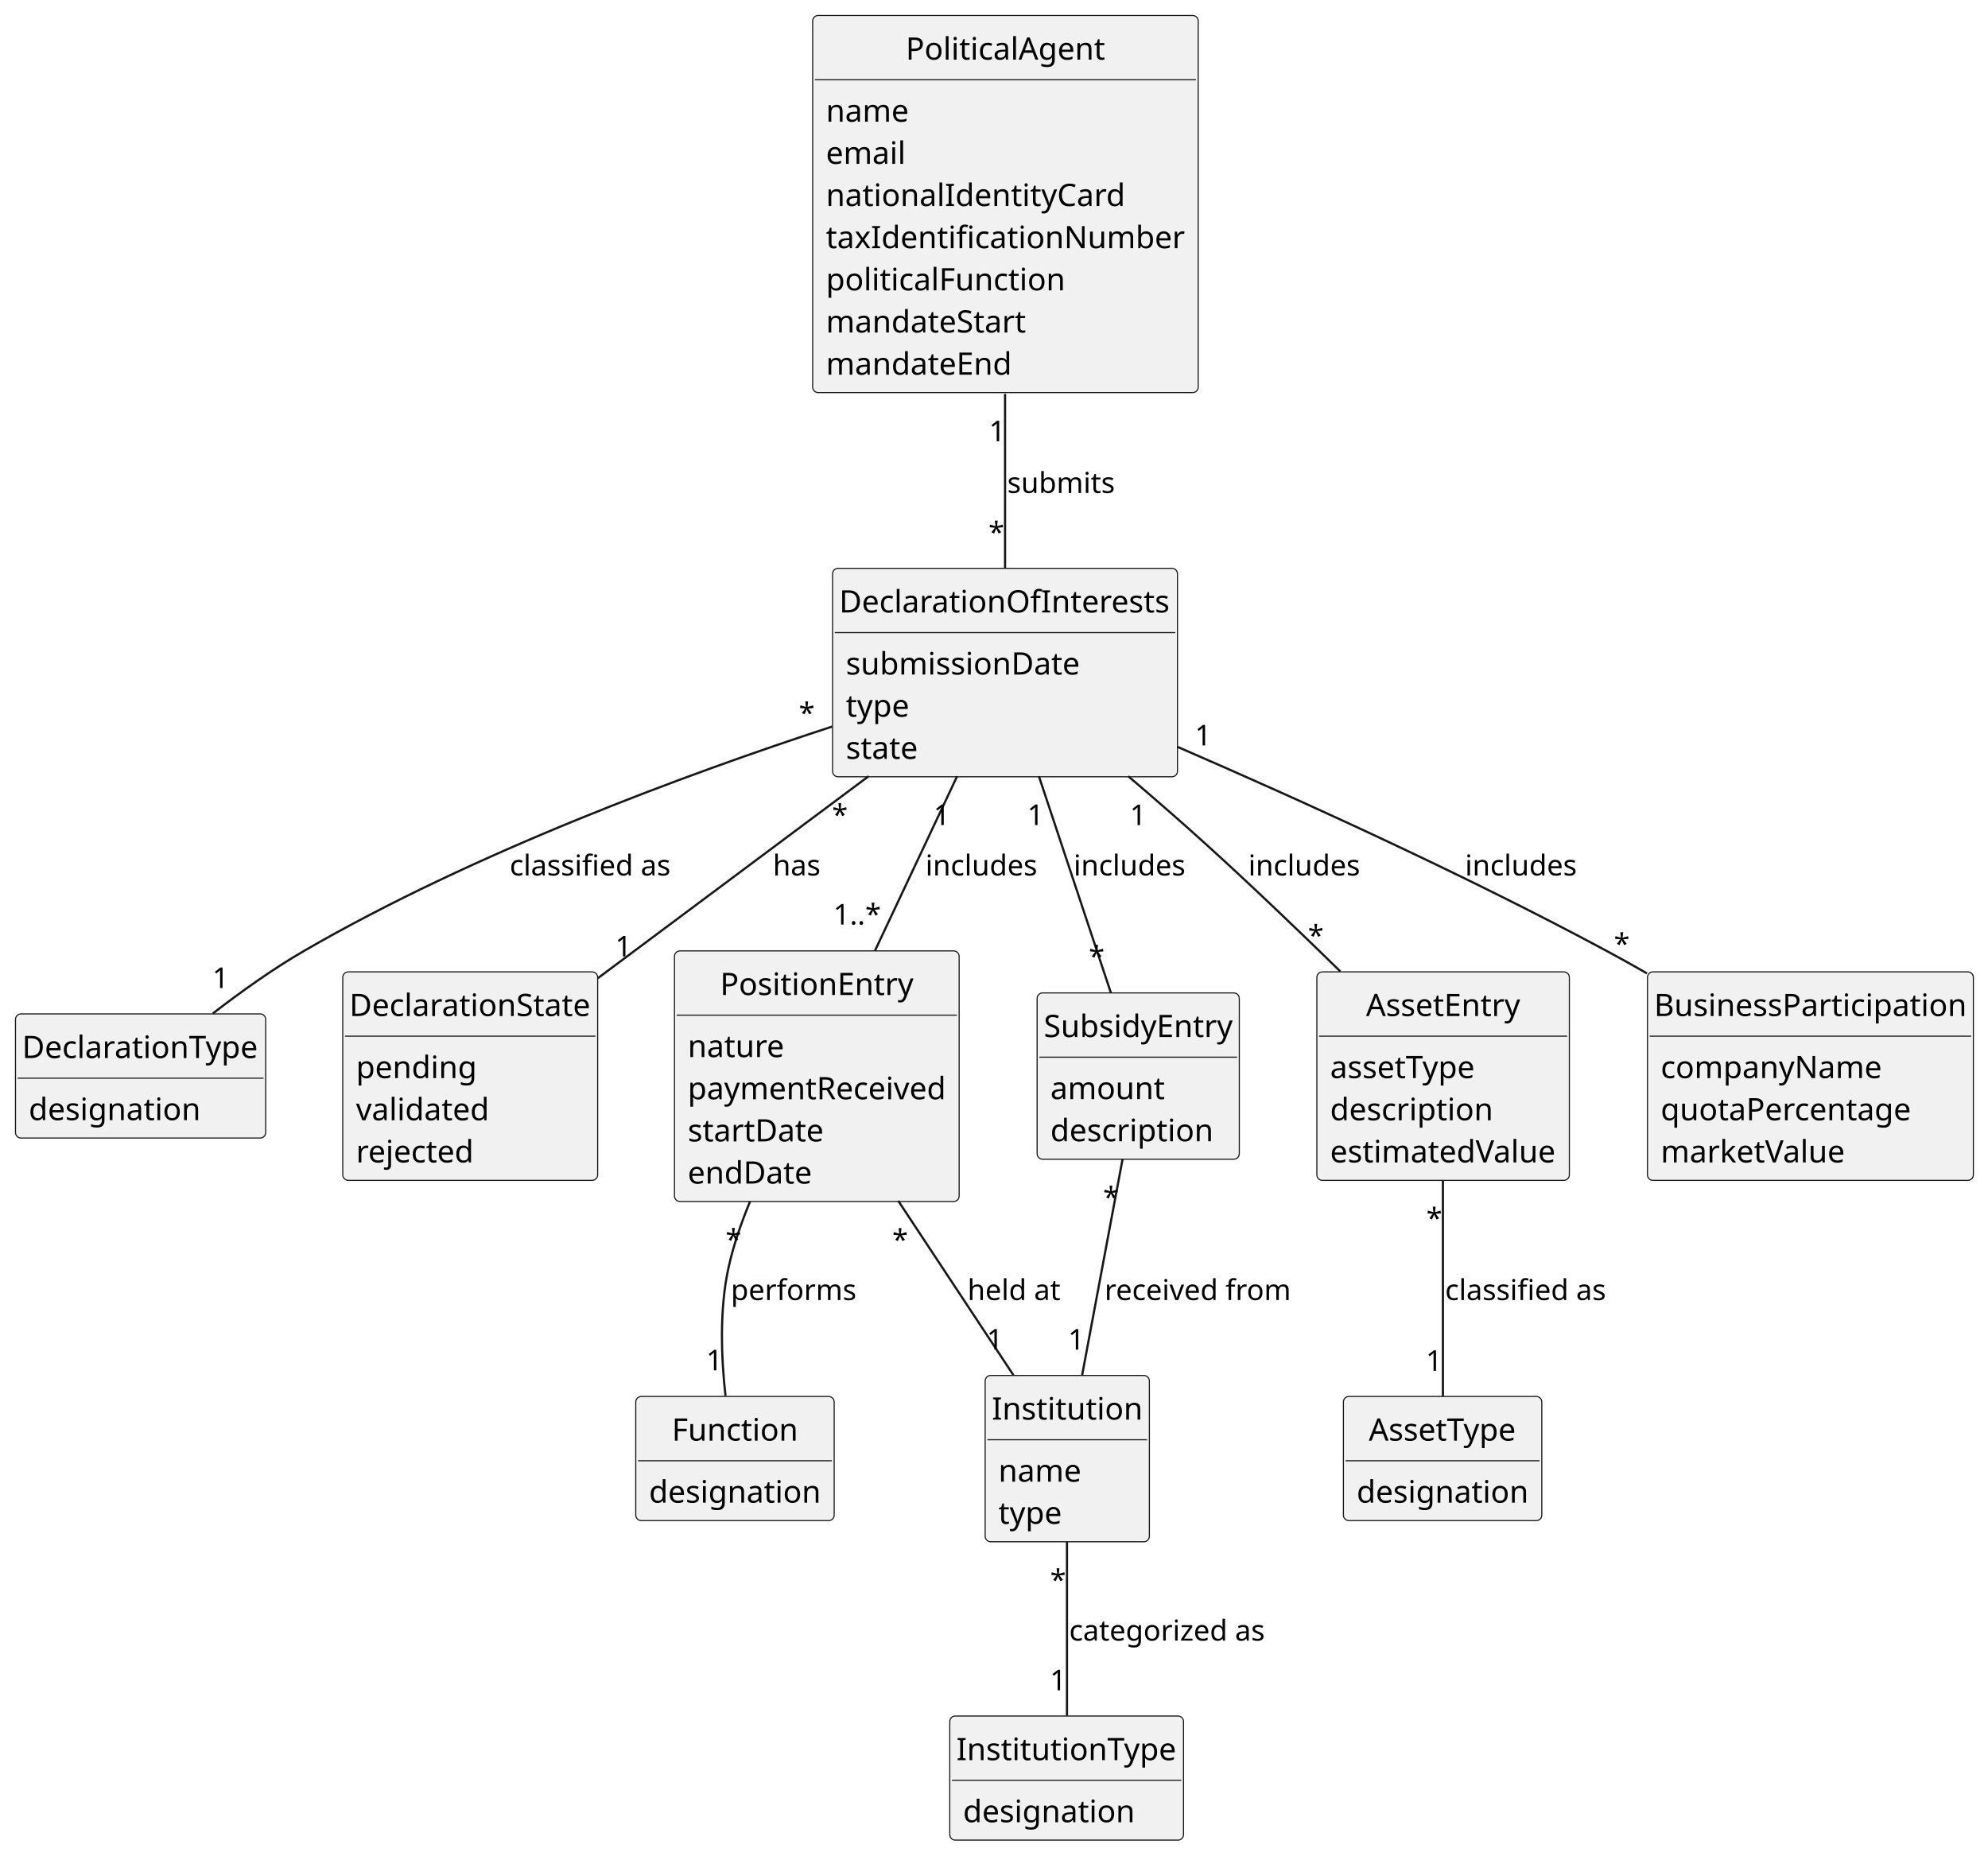
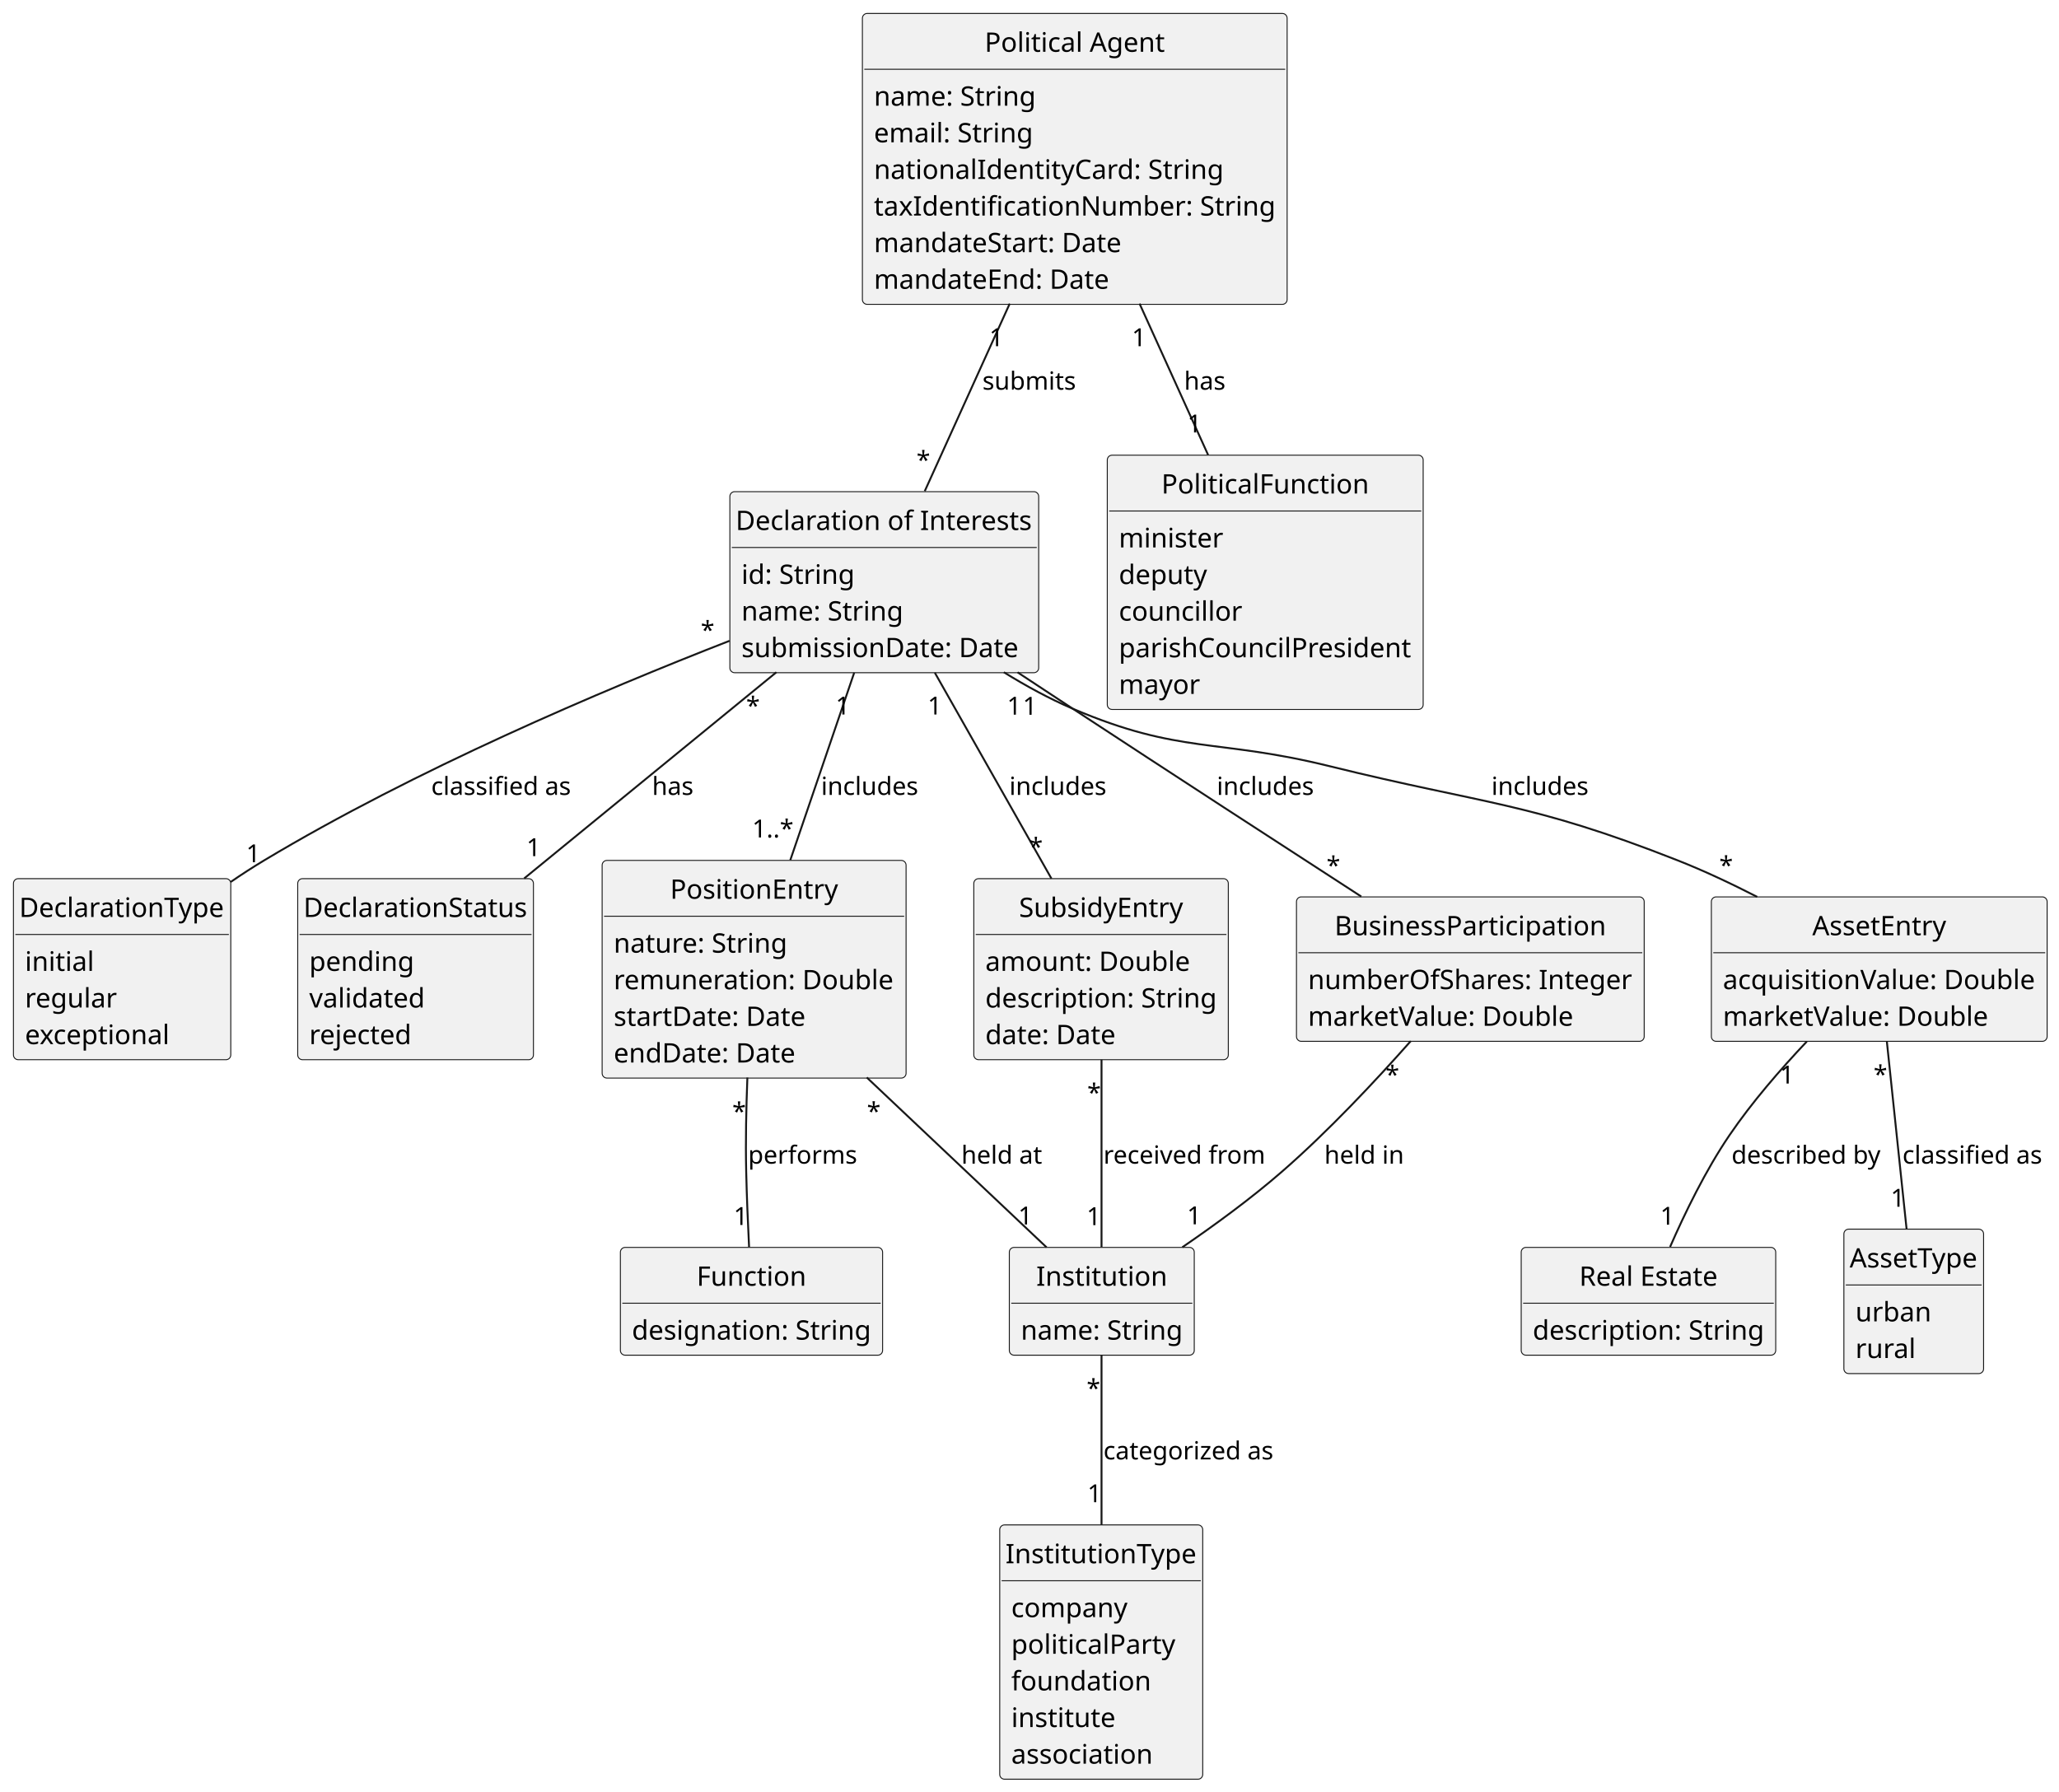
- <svg xmlns="http://www.w3.org/2000/svg" contentStyleType="text/css" data-diagram-type="CLASS" height="839px" preserveAspectRatio="none" style="width:899px;height:839px;background:#FFFFFF;" version="1.1" viewBox="0 0 899 839" width="899px" zoomAndPan="magnify">
+ <svg xmlns="http://www.w3.org/2000/svg" contentStyleType="text/css" data-diagram-type="CLASS" height="933px" preserveAspectRatio="none" style="width:1072px;height:933px;background:#FFFFFF;" version="1.1" viewBox="0 0 1072 933" width="1072px" zoomAndPan="magnify">
  <defs />
  <g>
-     <g class="entity" data-entity="PoliticalAgent" data-source-line="10" data-uid="ent0002" id="entity_PoliticalAgent">
-       <rect fill="#F1F1F1" height="170.543" rx="2.5" ry="2.5" style="stroke:#181818;stroke-width:0.5;" width="174.343" x="367.5" y="7" />
-       <text fill="#000000" font-family="sans-serif" font-size="14" lengthAdjust="spacing" textLength="90.174" x="409.585" y="26.966">PoliticalAgent</text>
-       <line style="stroke:#181818;stroke-width:0.5;" x1="368.5" x2="540.843" y1="36.068" y2="36.068" />
-       <text fill="#000000" font-family="sans-serif" font-size="14" lengthAdjust="spacing" textLength="37.492" x="373.5" y="55.034">name</text>
-       <text fill="#000000" font-family="sans-serif" font-size="14" lengthAdjust="spacing" textLength="36.064" x="373.5" y="74.102">email</text>
-       <text fill="#000000" font-family="sans-serif" font-size="14" lengthAdjust="spacing" textLength="135.618" x="373.5" y="93.17">nationalIdentityCard</text>
-       <text fill="#000000" font-family="sans-serif" font-size="14" lengthAdjust="spacing" textLength="162.343" x="373.5" y="112.238">taxIdentificationNumber</text>
-       <text fill="#000000" font-family="sans-serif" font-size="14" lengthAdjust="spacing" textLength="108.234" x="373.5" y="131.305">politicalFunction</text>
-       <text fill="#000000" font-family="sans-serif" font-size="14" lengthAdjust="spacing" textLength="90.44" x="373.5" y="150.373">mandateStart</text>
-       <text fill="#000000" font-family="sans-serif" font-size="14" lengthAdjust="spacing" textLength="84.056" x="373.5" y="169.441">mandateEnd</text>
-     </g>
-     <g class="entity" data-entity="DeclarationOfInterests" data-source-line="20" data-uid="ent0003" id="entity_DeclarationOfInterests">
-       <rect fill="#F1F1F1" height="94.272" rx="2.5" ry="2.5" style="stroke:#181818;stroke-width:0.5;" width="155.967" x="376.5" y="257" />
-       <text fill="#000000" font-family="sans-serif" font-size="14" lengthAdjust="spacing" textLength="149.967" x="379.5" y="276.966">DeclarationOfInterests</text>
-       <line style="stroke:#181818;stroke-width:0.5;" x1="377.5" x2="531.467" y1="286.068" y2="286.068" />
-       <text fill="#000000" font-family="sans-serif" font-size="14" lengthAdjust="spacing" textLength="105.84" x="382.5" y="305.034">submissionDate</text>
-       <text fill="#000000" font-family="sans-serif" font-size="14" lengthAdjust="spacing" textLength="28.7" x="382.5" y="324.102">type</text>
-       <text fill="#000000" font-family="sans-serif" font-size="14" lengthAdjust="spacing" textLength="32.564" x="382.5" y="343.17">state</text>
-     </g>
-     <g class="entity" data-entity="DeclarationType" data-source-line="26" data-uid="ent0004" id="entity_DeclarationType">
-       <rect fill="#F1F1F1" height="56.136" rx="2.5" ry="2.5" style="stroke:#181818;stroke-width:0.5;" width="113.156" x="7" y="458.5" />
-       <text fill="#000000" font-family="sans-serif" font-size="14" lengthAdjust="spacing" textLength="107.156" x="10" y="478.466">DeclarationType</text>
-       <line style="stroke:#181818;stroke-width:0.5;" x1="8" x2="119.156" y1="487.568" y2="487.568" />
-       <text fill="#000000" font-family="sans-serif" font-size="14" lengthAdjust="spacing" textLength="77.728" x="13" y="506.534">designation</text>
-     </g>
-     <g class="entity" data-entity="DeclarationState" data-source-line="30" data-uid="ent0005" id="entity_DeclarationState">
-       <rect fill="#F1F1F1" height="94.272" rx="2.5" ry="2.5" style="stroke:#181818;stroke-width:0.5;" width="115.27" x="155" y="439.5" />
-       <text fill="#000000" font-family="sans-serif" font-size="14" lengthAdjust="spacing" textLength="109.27" x="158" y="459.466">DeclarationState</text>
-       <line style="stroke:#181818;stroke-width:0.5;" x1="156" x2="269.27" y1="468.568" y2="468.568" />
-       <text fill="#000000" font-family="sans-serif" font-size="14" lengthAdjust="spacing" textLength="54.642" x="161" y="487.534">pending</text>
-       <text fill="#000000" font-family="sans-serif" font-size="14" lengthAdjust="spacing" textLength="60.214" x="161" y="506.602">validated</text>
-       <text fill="#000000" font-family="sans-serif" font-size="14" lengthAdjust="spacing" textLength="53.466" x="161" y="525.67">rejected</text>
-     </g>
-     <g class="entity" data-entity="PositionEntry" data-source-line="36" data-uid="ent0006" id="entity_PositionEntry">
-       <rect fill="#F1F1F1" height="113.34" rx="2.5" ry="2.5" style="stroke:#181818;stroke-width:0.5;" width="128.745" x="305" y="430" />
-       <text fill="#000000" font-family="sans-serif" font-size="14" lengthAdjust="spacing" textLength="87.458" x="325.644" y="449.966">PositionEntry</text>
-       <line style="stroke:#181818;stroke-width:0.5;" x1="306" x2="432.745" y1="459.068" y2="459.068" />
-       <text fill="#000000" font-family="sans-serif" font-size="14" lengthAdjust="spacing" textLength="43.89" x="311" y="478.034">nature</text>
-       <text fill="#000000" font-family="sans-serif" font-size="14" lengthAdjust="spacing" textLength="116.746" x="311" y="497.102">paymentReceived</text>
-       <text fill="#000000" font-family="sans-serif" font-size="14" lengthAdjust="spacing" textLength="61.474" x="311" y="516.17">startDate</text>
-       <text fill="#000000" font-family="sans-serif" font-size="14" lengthAdjust="spacing" textLength="56.182" x="311" y="535.238">endDate</text>
-     </g>
-     <g class="entity" data-entity="Function" data-source-line="43" data-uid="ent0007" id="entity_Function">
-       <rect fill="#F1F1F1" height="56.136" rx="2.5" ry="2.5" style="stroke:#181818;stroke-width:0.5;" width="89.728" x="287.5" y="631.5" />
-       <text fill="#000000" font-family="sans-serif" font-size="14" lengthAdjust="spacing" textLength="57.078" x="303.825" y="651.466">Function</text>
-       <line style="stroke:#181818;stroke-width:0.5;" x1="288.5" x2="376.228" y1="660.568" y2="660.568" />
-       <text fill="#000000" font-family="sans-serif" font-size="14" lengthAdjust="spacing" textLength="77.728" x="293.5" y="679.534">designation</text>
-     </g>
-     <g class="entity" data-entity="Institution" data-source-line="47" data-uid="ent0008" id="entity_Institution">
-       <rect fill="#F1F1F1" height="75.204" rx="2.5" ry="2.5" style="stroke:#181818;stroke-width:0.5;" width="74.264" x="445.5" y="622" />
-       <text fill="#000000" font-family="sans-serif" font-size="14" lengthAdjust="spacing" textLength="68.264" x="448.5" y="641.966">Institution</text>
-       <line style="stroke:#181818;stroke-width:0.5;" x1="446.5" x2="518.764" y1="651.068" y2="651.068" />
-       <text fill="#000000" font-family="sans-serif" font-size="14" lengthAdjust="spacing" textLength="37.492" x="451.5" y="670.034">name</text>
-       <text fill="#000000" font-family="sans-serif" font-size="14" lengthAdjust="spacing" textLength="28.7" x="451.5" y="689.102">type</text>
-     </g>
-     <g class="entity" data-entity="InstitutionType" data-source-line="52" data-uid="ent0009" id="entity_InstitutionType">
-       <rect fill="#F1F1F1" height="56.136" rx="2.5" ry="2.5" style="stroke:#181818;stroke-width:0.5;" width="105.694" x="429.5" y="776" />
-       <text fill="#000000" font-family="sans-serif" font-size="14" lengthAdjust="spacing" textLength="99.694" x="432.5" y="795.966">InstitutionType</text>
-       <line style="stroke:#181818;stroke-width:0.5;" x1="430.5" x2="534.194" y1="805.068" y2="805.068" />
-       <text fill="#000000" font-family="sans-serif" font-size="14" lengthAdjust="spacing" textLength="77.728" x="435.5" y="824.034">designation</text>
-     </g>
-     <g class="entity" data-entity="SubsidyEntry" data-source-line="56" data-uid="ent0010" id="entity_SubsidyEntry">
-       <rect fill="#F1F1F1" height="75.204" rx="2.5" ry="2.5" style="stroke:#181818;stroke-width:0.5;" width="91.428" x="469" y="449" />
-       <text fill="#000000" font-family="sans-serif" font-size="14" lengthAdjust="spacing" textLength="85.428" x="472" y="468.966">SubsidyEntry</text>
-       <line style="stroke:#181818;stroke-width:0.5;" x1="470" x2="559.428" y1="478.068" y2="478.068" />
-       <text fill="#000000" font-family="sans-serif" font-size="14" lengthAdjust="spacing" textLength="51.772" x="475" y="497.034">amount</text>
-       <text fill="#000000" font-family="sans-serif" font-size="14" lengthAdjust="spacing" textLength="73.724" x="475" y="516.102">description</text>
-     </g>
-     <g class="entity" data-entity="AssetEntry" data-source-line="61" data-uid="ent0011" id="entity_AssetEntry">
-       <rect fill="#F1F1F1" height="94.272" rx="2.5" ry="2.5" style="stroke:#181818;stroke-width:0.5;" width="114.186" x="595.5" y="439.5" />
-       <text fill="#000000" font-family="sans-serif" font-size="14" lengthAdjust="spacing" textLength="69.72" x="617.733" y="459.466">AssetEntry</text>
-       <line style="stroke:#181818;stroke-width:0.5;" x1="596.5" x2="708.686" y1="468.568" y2="468.568" />
-       <text fill="#000000" font-family="sans-serif" font-size="14" lengthAdjust="spacing" textLength="65.646" x="601.5" y="487.534">assetType</text>
-       <text fill="#000000" font-family="sans-serif" font-size="14" lengthAdjust="spacing" textLength="73.724" x="601.5" y="506.602">description</text>
-       <text fill="#000000" font-family="sans-serif" font-size="14" lengthAdjust="spacing" textLength="102.186" x="601.5" y="525.67">estimatedValue</text>
-     </g>
-     <g class="entity" data-entity="AssetType" data-source-line="67" data-uid="ent0012" id="entity_AssetType">
-       <rect fill="#F1F1F1" height="56.136" rx="2.5" ry="2.5" style="stroke:#181818;stroke-width:0.5;" width="89.728" x="607.5" y="631.5" />
-       <text fill="#000000" font-family="sans-serif" font-size="14" lengthAdjust="spacing" textLength="66.738" x="618.995" y="651.466">AssetType</text>
-       <line style="stroke:#181818;stroke-width:0.5;" x1="608.5" x2="696.228" y1="660.568" y2="660.568" />
-       <text fill="#000000" font-family="sans-serif" font-size="14" lengthAdjust="spacing" textLength="77.728" x="613.5" y="679.534">designation</text>
-     </g>
-     <g class="entity" data-entity="BusinessParticipation" data-source-line="71" data-uid="ent0013" id="entity_BusinessParticipation">
-       <rect fill="#F1F1F1" height="94.272" rx="2.5" ry="2.5" style="stroke:#181818;stroke-width:0.5;" width="147.386" x="745" y="439.5" />
-       <text fill="#000000" font-family="sans-serif" font-size="14" lengthAdjust="spacing" textLength="141.386" x="748" y="459.466">BusinessParticipation</text>
-       <line style="stroke:#181818;stroke-width:0.5;" x1="746" x2="891.385" y1="468.568" y2="468.568" />
-       <text fill="#000000" font-family="sans-serif" font-size="14" lengthAdjust="spacing" textLength="100.016" x="751" y="487.534">companyName</text>
-       <text fill="#000000" font-family="sans-serif" font-size="14" lengthAdjust="spacing" textLength="113.47" x="751" y="506.602">quotaPercentage</text>
-       <text fill="#000000" font-family="sans-serif" font-size="14" lengthAdjust="spacing" textLength="83.566" x="751" y="525.67">marketValue</text>
-     </g>
-     <g class="link" data-entity-1="PoliticalAgent" data-entity-2="DeclarationOfInterests" data-source-line="77" data-uid="lnk14" id="link_PoliticalAgent_DeclarationOfInterests">
-       <path codeLine="77" d="M454.5,178.11 C454.5,205.02 454.5,233.78 454.5,256.91" fill="none" id="PoliticalAgent-DeclarationOfInterests" style="stroke:#181818;stroke-width:1;" />
-       <text fill="#000000" font-family="sans-serif" font-size="13" lengthAdjust="spacing" textLength="48.685" x="455.5" y="222.897">submits</text>
-       <text fill="#000000" font-family="sans-serif" font-size="13" lengthAdjust="spacing" textLength="7.436" x="447.225" y="199.553">1</text>
-       <text fill="#000000" font-family="sans-serif" font-size="13" lengthAdjust="spacing" textLength="7.163" x="446.979" y="245.328">*</text>
-     </g>
-     <g class="link" data-entity-1="DeclarationOfInterests" data-entity-2="DeclarationType" data-source-line="79" data-uid="lnk15" id="link_DeclarationOfInterests_DeclarationType">
-       <path codeLine="79" d="M376.29,328.57 C310.25,350.15 214.43,385.47 137.5,430 C123.32,438.21 108.7,448.68 96.23,458.32" fill="none" id="DeclarationOfInterests-DeclarationType" style="stroke:#181818;stroke-width:1;" />
-       <text fill="#000000" font-family="sans-serif" font-size="13" lengthAdjust="spacing" textLength="72.748" x="230.5" y="395.897">classified as</text>
-       <text fill="#000000" font-family="sans-serif" font-size="13" lengthAdjust="spacing" textLength="7.163" x="361.256" y="327.07">*</text>
-       <text fill="#000000" font-family="sans-serif" font-size="13" lengthAdjust="spacing" textLength="7.436" x="96.022" y="446.801">1</text>
-     </g>
-     <g class="link" data-entity-1="DeclarationOfInterests" data-entity-2="DeclarationState" data-source-line="81" data-uid="lnk16" id="link_DeclarationOfInterests_DeclarationState">
-       <path codeLine="81" d="M392.81,351.01 C355.14,379.11 307.28,414.81 270.34,442.36" fill="none" id="DeclarationOfInterests-DeclarationState" style="stroke:#181818;stroke-width:1;" />
-       <text fill="#000000" font-family="sans-serif" font-size="13" lengthAdjust="spacing" textLength="21.554" x="349.5" y="395.897">has</text>
-       <text fill="#000000" font-family="sans-serif" font-size="13" lengthAdjust="spacing" textLength="7.163" x="376.25" y="373.092">*</text>
-       <text fill="#000000" font-family="sans-serif" font-size="13" lengthAdjust="spacing" textLength="7.436" x="278.21" y="432.54">1</text>
-     </g>
-     <g class="link" data-entity-1="DeclarationOfInterests" data-entity-2="PositionEntry" data-source-line="83" data-uid="lnk17" id="link_DeclarationOfInterests_PositionEntry">
-       <path codeLine="83" d="M432.83,351.01 C421.52,375.04 407.59,404.62 395.68,429.91" fill="none" id="DeclarationOfInterests-PositionEntry" style="stroke:#181818;stroke-width:1;" />
-       <text fill="#000000" font-family="sans-serif" font-size="13" lengthAdjust="spacing" textLength="50.57" x="418.5" y="395.897">includes</text>
-       <text fill="#000000" font-family="sans-serif" font-size="13" lengthAdjust="spacing" textLength="7.436" x="422.168" y="373.092">1</text>
-       <text fill="#000000" font-family="sans-serif" font-size="13" lengthAdjust="spacing" textLength="21.567" x="376.842" y="418.085">1..*</text>
-     </g>
-     <g class="link" data-entity-1="DeclarationOfInterests" data-entity-2="SubsidyEntry" data-source-line="85" data-uid="lnk18" id="link_DeclarationOfInterests_SubsidyEntry">
-       <path codeLine="85" d="M469.8,351.01 C479.9,381.41 492.96,420.7 502.35,448.95" fill="none" id="DeclarationOfInterests-SubsidyEntry" style="stroke:#181818;stroke-width:1;" />
-       <text fill="#000000" font-family="sans-serif" font-size="13" lengthAdjust="spacing" textLength="50.57" x="485.5" y="395.897">includes</text>
-       <text fill="#000000" font-family="sans-serif" font-size="13" lengthAdjust="spacing" textLength="7.436" x="464.567" y="373.092">1</text>
-       <text fill="#000000" font-family="sans-serif" font-size="13" lengthAdjust="spacing" textLength="7.163" x="492.341" y="437.117">*</text>
-     </g>
-     <g class="link" data-entity-1="DeclarationOfInterests" data-entity-2="AssetEntry" data-source-line="87" data-uid="lnk19" id="link_DeclarationOfInterests_AssetEntry">
-       <path codeLine="87" d="M510.22,351.04 C521.68,360.79 533.58,371.12 544.5,381 C565.11,399.64 587.26,420.85 606.11,439.28" fill="none" id="DeclarationOfInterests-AssetEntry" style="stroke:#181818;stroke-width:1;" />
-       <text fill="#000000" font-family="sans-serif" font-size="13" lengthAdjust="spacing" textLength="50.57" x="564.5" y="395.897">includes</text>
-       <text fill="#000000" font-family="sans-serif" font-size="13" lengthAdjust="spacing" textLength="7.436" x="510.924" y="373.126">1</text>
-       <text fill="#000000" font-family="sans-serif" font-size="13" lengthAdjust="spacing" textLength="7.163" x="591.469" y="427.678">*</text>
-     </g>
-     <g class="link" data-entity-1="DeclarationOfInterests" data-entity-2="BusinessParticipation" data-source-line="89" data-uid="lnk20" id="link_DeclarationOfInterests_BusinessParticipation">
-       <path codeLine="89" d="M532.55,337.77 C587.62,361.63 662.65,395.66 726.5,430 C732.5,433.22 738.65,436.66 744.8,440.18" fill="none" id="DeclarationOfInterests-BusinessParticipation" style="stroke:#181818;stroke-width:1;" />
-       <text fill="#000000" font-family="sans-serif" font-size="13" lengthAdjust="spacing" textLength="50.57" x="662.5" y="395.897">includes</text>
-       <text fill="#000000" font-family="sans-serif" font-size="13" lengthAdjust="spacing" textLength="7.436" x="540.345" y="337.096">1</text>
-       <text fill="#000000" font-family="sans-serif" font-size="13" lengthAdjust="spacing" textLength="7.163" x="729.827" y="431.446">*</text>
-     </g>
-     <g class="link" data-entity-1="PositionEntry" data-entity-2="Institution" data-source-line="91" data-uid="lnk21" id="link_PositionEntry_Institution">
-       <path codeLine="91" d="M406.19,543.02 C423.27,568.86 443.11,598.89 458.28,621.85" fill="none" id="PositionEntry-Institution" style="stroke:#181818;stroke-width:1;" />
-       <text fill="#000000" font-family="sans-serif" font-size="13" lengthAdjust="spacing" textLength="42.081" x="437.5" y="587.897">held at</text>
-       <text fill="#000000" font-family="sans-serif" font-size="13" lengthAdjust="spacing" textLength="7.163" x="403.469" y="565.271">*</text>
-       <text fill="#000000" font-family="sans-serif" font-size="13" lengthAdjust="spacing" textLength="7.436" x="446.185" y="610.284">1</text>
-     </g>
-     <g class="link" data-entity-1="PositionEntry" data-entity-2="Function" data-source-line="93" data-uid="lnk22" id="link_PositionEntry_Function">
-       <path codeLine="93" d="M339.2,543.3 C335.19,552.95 331.71,563.08 329.5,573 C325.24,592.14 326.18,614.27 328.08,631.22" fill="none" id="PositionEntry-Function" style="stroke:#181818;stroke-width:1;" />
-       <text fill="#000000" font-family="sans-serif" font-size="13" lengthAdjust="spacing" textLength="56.784" x="330.5" y="587.897">performs</text>
-       <text fill="#000000" font-family="sans-serif" font-size="13" lengthAdjust="spacing" textLength="7.163" x="328.106" y="565.178">*</text>
-       <text fill="#000000" font-family="sans-serif" font-size="13" lengthAdjust="spacing" textLength="7.436" x="319.33" y="619.678">1</text>
-     </g>
-     <g class="link" data-entity-1="Institution" data-entity-2="InstitutionType" data-source-line="95" data-uid="lnk23" id="link_Institution_InstitutionType">
-       <path codeLine="95" d="M482.5,697.2 C482.5,721.77 482.5,753.58 482.5,775.88" fill="none" id="Institution-InstitutionType" style="stroke:#181818;stroke-width:1;" />
-       <text fill="#000000" font-family="sans-serif" font-size="13" lengthAdjust="spacing" textLength="88.478" x="483.5" y="741.897">categorized as</text>
-       <text fill="#000000" font-family="sans-serif" font-size="13" lengthAdjust="spacing" textLength="7.163" x="474.89" y="719.081">*</text>
-       <text fill="#000000" font-family="sans-serif" font-size="13" lengthAdjust="spacing" textLength="7.436" x="474.776" y="764.375">1</text>
-     </g>
-     <g class="link" data-entity-1="SubsidyEntry" data-entity-2="Institution" data-source-line="97" data-uid="lnk24" id="link_SubsidyEntry_Institution">
-       <path codeLine="97" d="M507.64,524.18 C502.24,553.04 494.75,593.04 489.35,621.88" fill="none" id="SubsidyEntry-Institution" style="stroke:#181818;stroke-width:1;" />
-       <text fill="#000000" font-family="sans-serif" font-size="13" lengthAdjust="spacing" textLength="84.799" x="499.5" y="587.897">received from</text>
-       <text fill="#000000" font-family="sans-serif" font-size="13" lengthAdjust="spacing" textLength="7.163" x="498.837" y="546.057">*</text>
-       <text fill="#000000" font-family="sans-serif" font-size="13" lengthAdjust="spacing" textLength="7.436" x="482.983" y="610.32">1</text>
-     </g>
-     <g class="link" data-entity-1="AssetEntry" data-entity-2="AssetType" data-source-line="99" data-uid="lnk25" id="link_AssetEntry_AssetType">
-       <path codeLine="99" d="M652.5,533.78 C652.5,565.03 652.5,605.22 652.5,631.4" fill="none" id="AssetEntry-AssetType" style="stroke:#181818;stroke-width:1;" />
-       <text fill="#000000" font-family="sans-serif" font-size="13" lengthAdjust="spacing" textLength="72.748" x="653.5" y="587.897">classified as</text>
-       <text fill="#000000" font-family="sans-serif" font-size="13" lengthAdjust="spacing" textLength="7.163" x="645.006" y="555.552">*</text>
-       <text fill="#000000" font-family="sans-serif" font-size="13" lengthAdjust="spacing" textLength="7.436" x="644.773" y="619.899">1</text>
+     <g class="entity" data-entity="PoliticalAgent" data-source-line="9" data-uid="ent0002" id="entity_PoliticalAgent">
+       <rect fill="#F1F1F1" height="151.475" rx="2.5" ry="2.5" style="stroke:#181818;stroke-width:0.5;" width="221.131" x="449" y="7" />
+       <text fill="#000000" font-family="sans-serif" font-size="14" lengthAdjust="spacing" textLength="93.814" x="512.659" y="26.966">Political Agent</text>
+       <line style="stroke:#181818;stroke-width:0.5;" x1="450" x2="669.131" y1="36.068" y2="36.068" />
+       <text fill="#000000" font-family="sans-serif" font-size="14" lengthAdjust="spacing" textLength="84.28" x="455" y="55.034">name: String</text>
+       <text fill="#000000" font-family="sans-serif" font-size="14" lengthAdjust="spacing" textLength="82.852" x="455" y="74.102">email: String</text>
+       <text fill="#000000" font-family="sans-serif" font-size="14" lengthAdjust="spacing" textLength="182.405" x="455" y="93.17">nationalIdentityCard: String</text>
+       <text fill="#000000" font-family="sans-serif" font-size="14" lengthAdjust="spacing" textLength="209.131" x="455" y="112.238">taxIdentificationNumber: String</text>
+       <text fill="#000000" font-family="sans-serif" font-size="14" lengthAdjust="spacing" textLength="128.856" x="455" y="131.305">mandateStart: Date</text>
+       <text fill="#000000" font-family="sans-serif" font-size="14" lengthAdjust="spacing" textLength="122.472" x="455" y="150.373">mandateEnd: Date</text>
+     </g>
+     <g class="entity" data-entity="Declaration" data-source-line="18" data-uid="ent0003" id="entity_Declaration">
+       <rect fill="#F1F1F1" height="94.272" rx="2.5" ry="2.5" style="stroke:#181818;stroke-width:0.5;" width="160.783" x="380" y="256" />
+       <text fill="#000000" font-family="sans-serif" font-size="14" lengthAdjust="spacing" textLength="154.783" x="383" y="275.966">Declaration of Interests</text>
+       <line style="stroke:#181818;stroke-width:0.5;" x1="381" x2="539.783" y1="285.068" y2="285.068" />
+       <text fill="#000000" font-family="sans-serif" font-size="14" lengthAdjust="spacing" textLength="59.01" x="386" y="304.034">id: String</text>
+       <text fill="#000000" font-family="sans-serif" font-size="14" lengthAdjust="spacing" textLength="84.28" x="386" y="323.102">name: String</text>
+       <text fill="#000000" font-family="sans-serif" font-size="14" lengthAdjust="spacing" textLength="144.255" x="386" y="342.17">submissionDate: Date</text>
+     </g>
+     <g class="entity" data-entity="DeclarationType" data-source-line="24" data-uid="ent0004" id="entity_DeclarationType">
+       <rect fill="#F1F1F1" height="94.272" rx="2.5" ry="2.5" style="stroke:#181818;stroke-width:0.5;" width="113.156" x="7" y="457.5" />
+       <text fill="#000000" font-family="sans-serif" font-size="14" lengthAdjust="spacing" textLength="107.156" x="10" y="477.466">DeclarationType</text>
+       <line style="stroke:#181818;stroke-width:0.5;" x1="8" x2="119.156" y1="486.568" y2="486.568" />
+       <text fill="#000000" font-family="sans-serif" font-size="14" lengthAdjust="spacing" textLength="36.008" x="13" y="505.534">initial</text>
+       <text fill="#000000" font-family="sans-serif" font-size="14" lengthAdjust="spacing" textLength="48.188" x="13" y="524.602">regular</text>
+       <text fill="#000000" font-family="sans-serif" font-size="14" lengthAdjust="spacing" textLength="75.782" x="13" y="543.67">exceptional</text>
+     </g>
+     <g class="entity" data-entity="DeclarationStatus" data-source-line="30" data-uid="ent0005" id="entity_DeclarationStatus">
+       <rect fill="#F1F1F1" height="94.272" rx="2.5" ry="2.5" style="stroke:#181818;stroke-width:0.5;" width="122.732" x="155" y="457.5" />
+       <text fill="#000000" font-family="sans-serif" font-size="14" lengthAdjust="spacing" textLength="116.732" x="158" y="477.466">DeclarationStatus</text>
+       <line style="stroke:#181818;stroke-width:0.5;" x1="156" x2="276.732" y1="486.568" y2="486.568" />
+       <text fill="#000000" font-family="sans-serif" font-size="14" lengthAdjust="spacing" textLength="54.642" x="161" y="505.534">pending</text>
+       <text fill="#000000" font-family="sans-serif" font-size="14" lengthAdjust="spacing" textLength="60.214" x="161" y="524.602">validated</text>
+       <text fill="#000000" font-family="sans-serif" font-size="14" lengthAdjust="spacing" textLength="53.466" x="161" y="543.67">rejected</text>
+     </g>
+     <g class="entity" data-entity="PoliticalFunction" data-source-line="36" data-uid="ent0006" id="entity_PoliticalFunction">
+       <rect fill="#F1F1F1" height="132.407" rx="2.5" ry="2.5" style="stroke:#181818;stroke-width:0.5;" width="164.459" x="576.5" y="237" />
+       <text fill="#000000" font-family="sans-serif" font-size="14" lengthAdjust="spacing" textLength="108.094" x="604.683" y="256.966">PoliticalFunction</text>
+       <line style="stroke:#181818;stroke-width:0.5;" x1="577.5" x2="739.959" y1="266.068" y2="266.068" />
+       <text fill="#000000" font-family="sans-serif" font-size="14" lengthAdjust="spacing" textLength="54.404" x="582.5" y="285.034">minister</text>
+       <text fill="#000000" font-family="sans-serif" font-size="14" lengthAdjust="spacing" textLength="45.962" x="582.5" y="304.102">deputy</text>
+       <text fill="#000000" font-family="sans-serif" font-size="14" lengthAdjust="spacing" textLength="64.302" x="582.5" y="323.17">councillor</text>
+       <text fill="#000000" font-family="sans-serif" font-size="14" lengthAdjust="spacing" textLength="152.459" x="582.5" y="342.238">parishCouncilPresident</text>
+       <text fill="#000000" font-family="sans-serif" font-size="14" lengthAdjust="spacing" textLength="42.336" x="582.5" y="361.305">mayor</text>
+     </g>
+     <g class="entity" data-entity="PositionEntry" data-source-line="44" data-uid="ent0007" id="entity_PositionEntry">
+       <rect fill="#F1F1F1" height="113.34" rx="2.5" ry="2.5" style="stroke:#181818;stroke-width:0.5;" width="158.243" x="313.5" y="448" />
+       <text fill="#000000" font-family="sans-serif" font-size="14" lengthAdjust="spacing" textLength="87.458" x="348.893" y="467.966">PositionEntry</text>
+       <line style="stroke:#181818;stroke-width:0.5;" x1="314.5" x2="470.743" y1="477.068" y2="477.068" />
+       <text fill="#000000" font-family="sans-serif" font-size="14" lengthAdjust="spacing" textLength="90.678" x="319.5" y="496.034">nature: String</text>
+       <text fill="#000000" font-family="sans-serif" font-size="14" lengthAdjust="spacing" textLength="146.243" x="319.5" y="515.102">remuneration: Double</text>
+       <text fill="#000000" font-family="sans-serif" font-size="14" lengthAdjust="spacing" textLength="99.89" x="319.5" y="534.17">startDate: Date</text>
+       <text fill="#000000" font-family="sans-serif" font-size="14" lengthAdjust="spacing" textLength="94.598" x="319.5" y="553.238">endDate: Date</text>
+     </g>
+     <g class="entity" data-entity="Function" data-source-line="51" data-uid="ent0008" id="entity_Function">
+       <rect fill="#F1F1F1" height="56.136" rx="2.5" ry="2.5" style="stroke:#181818;stroke-width:0.5;" width="136.516" x="323" y="649.5" />
+       <text fill="#000000" font-family="sans-serif" font-size="14" lengthAdjust="spacing" textLength="57.078" x="362.719" y="669.466">Function</text>
+       <line style="stroke:#181818;stroke-width:0.5;" x1="324" x2="458.515" y1="678.568" y2="678.568" />
+       <text fill="#000000" font-family="sans-serif" font-size="14" lengthAdjust="spacing" textLength="124.516" x="329" y="697.534">designation: String</text>
+     </g>
+     <g class="entity" data-entity="Institution" data-source-line="55" data-uid="ent0009" id="entity_Institution">
+       <rect fill="#F1F1F1" height="56.136" rx="2.5" ry="2.5" style="stroke:#181818;stroke-width:0.5;" width="96.28" x="525.5" y="649.5" />
+       <text fill="#000000" font-family="sans-serif" font-size="14" lengthAdjust="spacing" textLength="68.264" x="539.508" y="669.466">Institution</text>
+       <line style="stroke:#181818;stroke-width:0.5;" x1="526.5" x2="620.78" y1="678.568" y2="678.568" />
+       <text fill="#000000" font-family="sans-serif" font-size="14" lengthAdjust="spacing" textLength="84.28" x="531.5" y="697.534">name: String</text>
+     </g>
+     <g class="entity" data-entity="InstitutionType" data-source-line="59" data-uid="ent0010" id="entity_InstitutionType">
+       <rect fill="#F1F1F1" height="132.407" rx="2.5" ry="2.5" style="stroke:#181818;stroke-width:0.5;" width="105.694" x="520.5" y="794" />
+       <text fill="#000000" font-family="sans-serif" font-size="14" lengthAdjust="spacing" textLength="99.694" x="523.5" y="813.966">InstitutionType</text>
+       <line style="stroke:#181818;stroke-width:0.5;" x1="521.5" x2="625.194" y1="823.068" y2="823.068" />
+       <text fill="#000000" font-family="sans-serif" font-size="14" lengthAdjust="spacing" textLength="60.536" x="526.5" y="842.034">company</text>
+       <text fill="#000000" font-family="sans-serif" font-size="14" lengthAdjust="spacing" textLength="85.456" x="526.5" y="861.102">politicalParty</text>
+       <text fill="#000000" font-family="sans-serif" font-size="14" lengthAdjust="spacing" textLength="72.842" x="526.5" y="880.17">foundation</text>
+       <text fill="#000000" font-family="sans-serif" font-size="14" lengthAdjust="spacing" textLength="54.292" x="526.5" y="899.238">institute</text>
+       <text fill="#000000" font-family="sans-serif" font-size="14" lengthAdjust="spacing" textLength="73.71" x="526.5" y="918.306">association</text>
+     </g>
+     <g class="entity" data-entity="SubsidyEntry" data-source-line="67" data-uid="ent0011" id="entity_SubsidyEntry">
+       <rect fill="#F1F1F1" height="94.272" rx="2.5" ry="2.5" style="stroke:#181818;stroke-width:0.5;" width="132.512" x="507" y="457.5" />
+       <text fill="#000000" font-family="sans-serif" font-size="14" lengthAdjust="spacing" textLength="85.428" x="530.542" y="477.466">SubsidyEntry</text>
+       <line style="stroke:#181818;stroke-width:0.5;" x1="508" x2="638.512" y1="486.568" y2="486.568" />
+       <text fill="#000000" font-family="sans-serif" font-size="14" lengthAdjust="spacing" textLength="106.624" x="513" y="505.534">amount: Double</text>
+       <text fill="#000000" font-family="sans-serif" font-size="14" lengthAdjust="spacing" textLength="120.512" x="513" y="524.602">description: String</text>
+       <text fill="#000000" font-family="sans-serif" font-size="14" lengthAdjust="spacing" textLength="67.83" x="513" y="543.67">date: Date</text>
+     </g>
+     <g class="entity" data-entity="AssetEntry" data-source-line="73" data-uid="ent0012" id="entity_AssetEntry">
+       <rect fill="#F1F1F1" height="75.204" rx="2.5" ry="2.5" style="stroke:#181818;stroke-width:0.5;" width="174.819" x="891" y="467" />
+       <text fill="#000000" font-family="sans-serif" font-size="14" lengthAdjust="spacing" textLength="69.72" x="943.55" y="486.966">AssetEntry</text>
+       <line style="stroke:#181818;stroke-width:0.5;" x1="892" x2="1064.819" y1="496.068" y2="496.068" />
+       <text fill="#000000" font-family="sans-serif" font-size="14" lengthAdjust="spacing" textLength="162.819" x="897" y="515.034">acquisitionValue: Double</text>
+       <text fill="#000000" font-family="sans-serif" font-size="14" lengthAdjust="spacing" textLength="138.417" x="897" y="534.102">marketValue: Double</text>
+     </g>
+     <g class="entity" data-entity="RealEstate" data-source-line="78" data-uid="ent0013" id="entity_RealEstate">
+       <rect fill="#F1F1F1" height="56.136" rx="2.5" ry="2.5" style="stroke:#181818;stroke-width:0.5;" width="132.512" x="792" y="649.5" />
+       <text fill="#000000" font-family="sans-serif" font-size="14" lengthAdjust="spacing" textLength="72.058" x="822.227" y="669.466">Real Estate</text>
+       <line style="stroke:#181818;stroke-width:0.5;" x1="793" x2="923.512" y1="678.568" y2="678.568" />
+       <text fill="#000000" font-family="sans-serif" font-size="14" lengthAdjust="spacing" textLength="120.512" x="798" y="697.534">description: String</text>
+     </g>
+     <g class="entity" data-entity="AssetType" data-source-line="82" data-uid="ent0014" id="entity_AssetType">
+       <rect fill="#F1F1F1" height="75.204" rx="2.5" ry="2.5" style="stroke:#181818;stroke-width:0.5;" width="72.738" x="960" y="640" />
+       <text fill="#000000" font-family="sans-serif" font-size="14" lengthAdjust="spacing" textLength="66.738" x="963" y="659.966">AssetType</text>
+       <line style="stroke:#181818;stroke-width:0.5;" x1="961" x2="1031.738" y1="669.068" y2="669.068" />
+       <text fill="#000000" font-family="sans-serif" font-size="14" lengthAdjust="spacing" textLength="39.55" x="966" y="688.034">urban</text>
+       <text fill="#000000" font-family="sans-serif" font-size="14" lengthAdjust="spacing" textLength="31.682" x="966" y="707.102">rural</text>
+     </g>
+     <g class="entity" data-entity="BusinessParticipation" data-source-line="87" data-uid="ent0015" id="entity_BusinessParticipation">
+       <rect fill="#F1F1F1" height="75.204" rx="2.5" ry="2.5" style="stroke:#181818;stroke-width:0.5;" width="181.035" x="675" y="467" />
+       <text fill="#000000" font-family="sans-serif" font-size="14" lengthAdjust="spacing" textLength="141.386" x="694.825" y="486.966">BusinessParticipation</text>
+       <line style="stroke:#181818;stroke-width:0.5;" x1="676" x2="855.035" y1="496.068" y2="496.068" />
+       <text fill="#000000" font-family="sans-serif" font-size="14" lengthAdjust="spacing" textLength="169.035" x="681" y="515.034">numberOfShares: Integer</text>
+       <text fill="#000000" font-family="sans-serif" font-size="14" lengthAdjust="spacing" textLength="138.417" x="681" y="534.102">marketValue: Double</text>
+     </g>
+     <g class="link" data-entity-1="PoliticalAgent" data-entity-2="PoliticalFunction" data-source-line="92" data-uid="lnk16" id="link_PoliticalAgent_PoliticalFunction">
+       <path codeLine="92" d="M593.29,158.08 C604.89,183.68 617.77,212.1 628.99,236.88" fill="none" id="PoliticalAgent-PoliticalFunction" style="stroke:#181818;stroke-width:1;" />
+       <text fill="#000000" font-family="sans-serif" font-size="13" lengthAdjust="spacing" textLength="21.554" x="616.5" y="202.897">has</text>
+       <text fill="#000000" font-family="sans-serif" font-size="13" lengthAdjust="spacing" textLength="7.436" x="589.287" y="180.265">1</text>
+       <text fill="#000000" font-family="sans-serif" font-size="13" lengthAdjust="spacing" textLength="7.436" x="618.172" y="225.166">1</text>
+     </g>
+     <g class="link" data-entity-1="PoliticalAgent" data-entity-2="Declaration" data-source-line="93" data-uid="lnk17" id="link_PoliticalAgent_Declaration">
+       <path codeLine="93" d="M525.71,158.08 C511.03,190.47 494.3,227.4 481.46,255.74" fill="none" id="PoliticalAgent-Declaration" style="stroke:#181818;stroke-width:1;" />
+       <text fill="#000000" font-family="sans-serif" font-size="13" lengthAdjust="spacing" textLength="48.685" x="511.5" y="202.897">submits</text>
+       <text fill="#000000" font-family="sans-serif" font-size="13" lengthAdjust="spacing" textLength="7.436" x="515.054" y="180.265">1</text>
+       <text fill="#000000" font-family="sans-serif" font-size="13" lengthAdjust="spacing" textLength="7.163" x="477.163" y="244.132">*</text>
+     </g>
+     <g class="link" data-entity-1="Declaration" data-entity-2="DeclarationType" data-source-line="95" data-uid="lnk18" id="link_Declaration_DeclarationType">
+       <path codeLine="95" d="M379.85,333.66 C312.83,359.76 216.09,400.88 137.5,448 C131.72,451.47 125.84,455.29 120.05,459.26" fill="none" id="Declaration-DeclarationType" style="stroke:#181818;stroke-width:1;" />
+       <text fill="#000000" font-family="sans-serif" font-size="13" lengthAdjust="spacing" textLength="72.748" x="224.5" y="413.897">classified as</text>
+       <text fill="#000000" font-family="sans-serif" font-size="13" lengthAdjust="spacing" textLength="7.163" x="364.848" y="332.69">*</text>
+       <text fill="#000000" font-family="sans-serif" font-size="13" lengthAdjust="spacing" textLength="7.436" x="128.138" y="448.965">1</text>
+     </g>
+     <g class="link" data-entity-1="Declaration" data-entity-2="DeclarationStatus" data-source-line="96" data-uid="lnk19" id="link_Declaration_DeclarationStatus">
+       <path codeLine="96" d="M404.22,350.02 C364.81,382.24 312.36,425.12 272.92,457.37" fill="none" id="Declaration-DeclarationStatus" style="stroke:#181818;stroke-width:1;" />
+       <text fill="#000000" font-family="sans-serif" font-size="13" lengthAdjust="spacing" textLength="21.554" x="339.5" y="413.897">has</text>
+       <text fill="#000000" font-family="sans-serif" font-size="13" lengthAdjust="spacing" textLength="7.163" x="388.468" y="372.103">*</text>
+       <text fill="#000000" font-family="sans-serif" font-size="13" lengthAdjust="spacing" textLength="7.436" x="274.077" y="445.782">1</text>
+     </g>
+     <g class="link" data-entity-1="Declaration" data-entity-2="PositionEntry" data-source-line="97" data-uid="lnk20" id="link_Declaration_PositionEntry">
+       <path codeLine="97" d="M444.73,350.27 C434.8,379.39 421.93,417.15 411.45,447.89" fill="none" id="Declaration-PositionEntry" style="stroke:#181818;stroke-width:1;" />
+       <text fill="#000000" font-family="sans-serif" font-size="13" lengthAdjust="spacing" textLength="50.57" x="427.5" y="413.897">includes</text>
+       <text fill="#000000" font-family="sans-serif" font-size="13" lengthAdjust="spacing" textLength="7.436" x="435.066" y="372.04">1</text>
+       <text fill="#000000" font-family="sans-serif" font-size="13" lengthAdjust="spacing" textLength="21.567" x="391.607" y="436.062">1..*</text>
+     </g>
+     <g class="link" data-entity-1="Declaration" data-entity-2="SubsidyEntry" data-source-line="98" data-uid="lnk21" id="link_Declaration_SubsidyEntry">
+       <path codeLine="98" d="M486.71,350.27 C504.96,382.5 529.21,425.31 547.43,457.48" fill="none" id="Declaration-SubsidyEntry" style="stroke:#181818;stroke-width:1;" />
+       <text fill="#000000" font-family="sans-serif" font-size="13" lengthAdjust="spacing" textLength="50.57" x="525.5" y="413.897">includes</text>
+       <text fill="#000000" font-family="sans-serif" font-size="13" lengthAdjust="spacing" textLength="7.436" x="482.95" y="372.04">1</text>
+       <text fill="#000000" font-family="sans-serif" font-size="13" lengthAdjust="spacing" textLength="7.163" x="535.769" y="445.563">*</text>
+     </g>
+     <g class="link" data-entity-1="Declaration" data-entity-2="AssetEntry" data-source-line="99" data-uid="lnk22" id="link_Declaration_AssetEntry">
+       <path codeLine="99" d="M522.64,350.03 C534.16,357.15 546.39,363.84 558.5,369 C614.64,392.93 633.25,384.36 692.5,399 C773.41,419 795.96,417.45 873.5,448 C887.22,453.4 901.46,460.12 914.87,466.99" fill="none" id="Declaration-AssetEntry" style="stroke:#181818;stroke-width:1;" />
+       <text fill="#000000" font-family="sans-serif" font-size="13" lengthAdjust="spacing" textLength="50.57" x="776.5" y="413.897">includes</text>
+       <text fill="#000000" font-family="sans-serif" font-size="13" lengthAdjust="spacing" textLength="7.436" x="524.301" y="372.115">1</text>
+       <text fill="#000000" font-family="sans-serif" font-size="13" lengthAdjust="spacing" textLength="7.163" x="895.106" y="455.164">*</text>
+     </g>
+     <g class="link" data-entity-1="Declaration" data-entity-2="BusinessParticipation" data-source-line="100" data-uid="lnk23" id="link_Declaration_BusinessParticipation">
+       <path codeLine="100" d="M529.78,350.07 C539.42,356.44 549.2,362.89 558.5,369 C609.2,402.28 667.09,439.86 708.74,466.82" fill="none" id="Declaration-BusinessParticipation" style="stroke:#181818;stroke-width:1;" />
+       <text fill="#000000" font-family="sans-serif" font-size="13" lengthAdjust="spacing" textLength="50.57" x="633.5" y="413.897">includes</text>
+       <text fill="#000000" font-family="sans-serif" font-size="13" lengthAdjust="spacing" textLength="7.436" x="532.489" y="372.161">1</text>
+       <text fill="#000000" font-family="sans-serif" font-size="13" lengthAdjust="spacing" textLength="7.163" x="690.641" y="455.249">*</text>
+     </g>
+     <g class="link" data-entity-1="PositionEntry" data-entity-2="Institution" data-source-line="102" data-uid="lnk24" id="link_PositionEntry_Institution">
+       <path codeLine="102" d="M451.27,561.02 C482.65,590.67 519.85,625.82 544.91,649.49" fill="none" id="PositionEntry-Institution" style="stroke:#181818;stroke-width:1;" />
+       <text fill="#000000" font-family="sans-serif" font-size="13" lengthAdjust="spacing" textLength="42.081" x="500.5" y="605.897">held at</text>
+       <text fill="#000000" font-family="sans-serif" font-size="13" lengthAdjust="spacing" textLength="7.163" x="451.346" y="583.271">*</text>
+       <text fill="#000000" font-family="sans-serif" font-size="13" lengthAdjust="spacing" textLength="7.436" x="530.107" y="637.557">1</text>
+     </g>
+     <g class="link" data-entity-1="PositionEntry" data-entity-2="Function" data-source-line="103" data-uid="lnk25" id="link_PositionEntry_Function">
+       <path codeLine="103" d="M389.12,561.08 C388.5,576.88 388.14,594.12 388.5,610 C388.79,622.94 389.4,637.29 390,649.33" fill="none" id="PositionEntry-Function" style="stroke:#181818;stroke-width:1;" />
+       <text fill="#000000" font-family="sans-serif" font-size="13" lengthAdjust="spacing" textLength="56.784" x="389.5" y="605.897">performs</text>
+       <text fill="#000000" font-family="sans-serif" font-size="13" lengthAdjust="spacing" textLength="7.163" x="381.233" y="583.339">*</text>
+       <text fill="#000000" font-family="sans-serif" font-size="13" lengthAdjust="spacing" textLength="7.436" x="381.95" y="637.813">1</text>
+     </g>
+     <g class="link" data-entity-1="Institution" data-entity-2="InstitutionType" data-source-line="105" data-uid="lnk26" id="link_Institution_InstitutionType">
+       <path codeLine="105" d="M573.5,705.52 C573.5,728.83 573.5,763.45 573.5,793.91" fill="none" id="Institution-InstitutionType" style="stroke:#181818;stroke-width:1;" />
+       <text fill="#000000" font-family="sans-serif" font-size="13" lengthAdjust="spacing" textLength="88.478" x="574.5" y="759.897">categorized as</text>
+       <text fill="#000000" font-family="sans-serif" font-size="13" lengthAdjust="spacing" textLength="7.163" x="565.722" y="727.468">*</text>
+       <text fill="#000000" font-family="sans-serif" font-size="13" lengthAdjust="spacing" textLength="7.436" x="566.138" y="782.2">1</text>
+     </g>
+     <g class="link" data-entity-1="SubsidyEntry" data-entity-2="Institution" data-source-line="107" data-uid="lnk27" id="link_SubsidyEntry_Institution">
+       <path codeLine="107" d="M573.5,551.78 C573.5,583.03 573.5,623.22 573.5,649.4" fill="none" id="SubsidyEntry-Institution" style="stroke:#181818;stroke-width:1;" />
+       <text fill="#000000" font-family="sans-serif" font-size="13" lengthAdjust="spacing" textLength="84.799" x="574.5" y="605.897">received from</text>
+       <text fill="#000000" font-family="sans-serif" font-size="13" lengthAdjust="spacing" textLength="7.163" x="566.054" y="573.552">*</text>
+       <text fill="#000000" font-family="sans-serif" font-size="13" lengthAdjust="spacing" textLength="7.436" x="565.709" y="637.899">1</text>
+     </g>
+     <g class="link" data-entity-1="AssetEntry" data-entity-2="AssetType" data-source-line="109" data-uid="lnk28" id="link_AssetEntry_AssetType">
+       <path codeLine="109" d="M982.36,542.18 C985.4,571.04 989.61,611.04 992.64,639.88" fill="none" id="AssetEntry-AssetType" style="stroke:#181818;stroke-width:1;" />
+       <text fill="#000000" font-family="sans-serif" font-size="13" lengthAdjust="spacing" textLength="72.748" x="990.5" y="605.897">classified as</text>
+       <text fill="#000000" font-family="sans-serif" font-size="13" lengthAdjust="spacing" textLength="7.163" x="975.451" y="564.057">*</text>
+       <text fill="#000000" font-family="sans-serif" font-size="13" lengthAdjust="spacing" textLength="7.436" x="984.347" y="628.32">1</text>
+     </g>
+     <g class="link" data-entity-1="AssetEntry" data-entity-2="RealEstate" data-source-line="110" data-uid="lnk29" id="link_AssetEntry_RealEstate">
+       <path codeLine="110" d="M940.71,542.29 C927.06,556.72 912.15,573.9 900.5,591 C888.02,609.31 877.1,631.88 869.52,649.23" fill="none" id="AssetEntry-RealEstate" style="stroke:#181818;stroke-width:1;" />
+       <text fill="#000000" font-family="sans-serif" font-size="13" lengthAdjust="spacing" textLength="77.844" x="901.5" y="605.897">described by</text>
+       <text fill="#000000" font-family="sans-serif" font-size="13" lengthAdjust="spacing" textLength="7.436" x="926.666" y="564.186">1</text>
+       <text fill="#000000" font-family="sans-serif" font-size="13" lengthAdjust="spacing" textLength="7.436" x="864.366" y="637.69">1</text>
+     </g>
+     <g class="link" data-entity-1="BusinessParticipation" data-entity-2="Institution" data-source-line="112" data-uid="lnk30" id="link_BusinessParticipation_Institution">
+       <path codeLine="112" d="M734.5,542.07 C716.01,562.96 691.51,589.09 667.5,610 C651.37,624.05 632.3,637.97 615.57,649.42" fill="none" id="BusinessParticipation-Institution" style="stroke:#181818;stroke-width:1;" />
+       <text fill="#000000" font-family="sans-serif" font-size="13" lengthAdjust="spacing" textLength="41.483" x="689.5" y="605.897">held in</text>
+       <text fill="#000000" font-family="sans-serif" font-size="13" lengthAdjust="spacing" textLength="7.163" x="721.366" y="564.218">*</text>
+       <text fill="#000000" font-family="sans-serif" font-size="13" lengthAdjust="spacing" textLength="7.436" x="617.99" y="637.47">1</text>
    </g>
  </g>
</svg>
